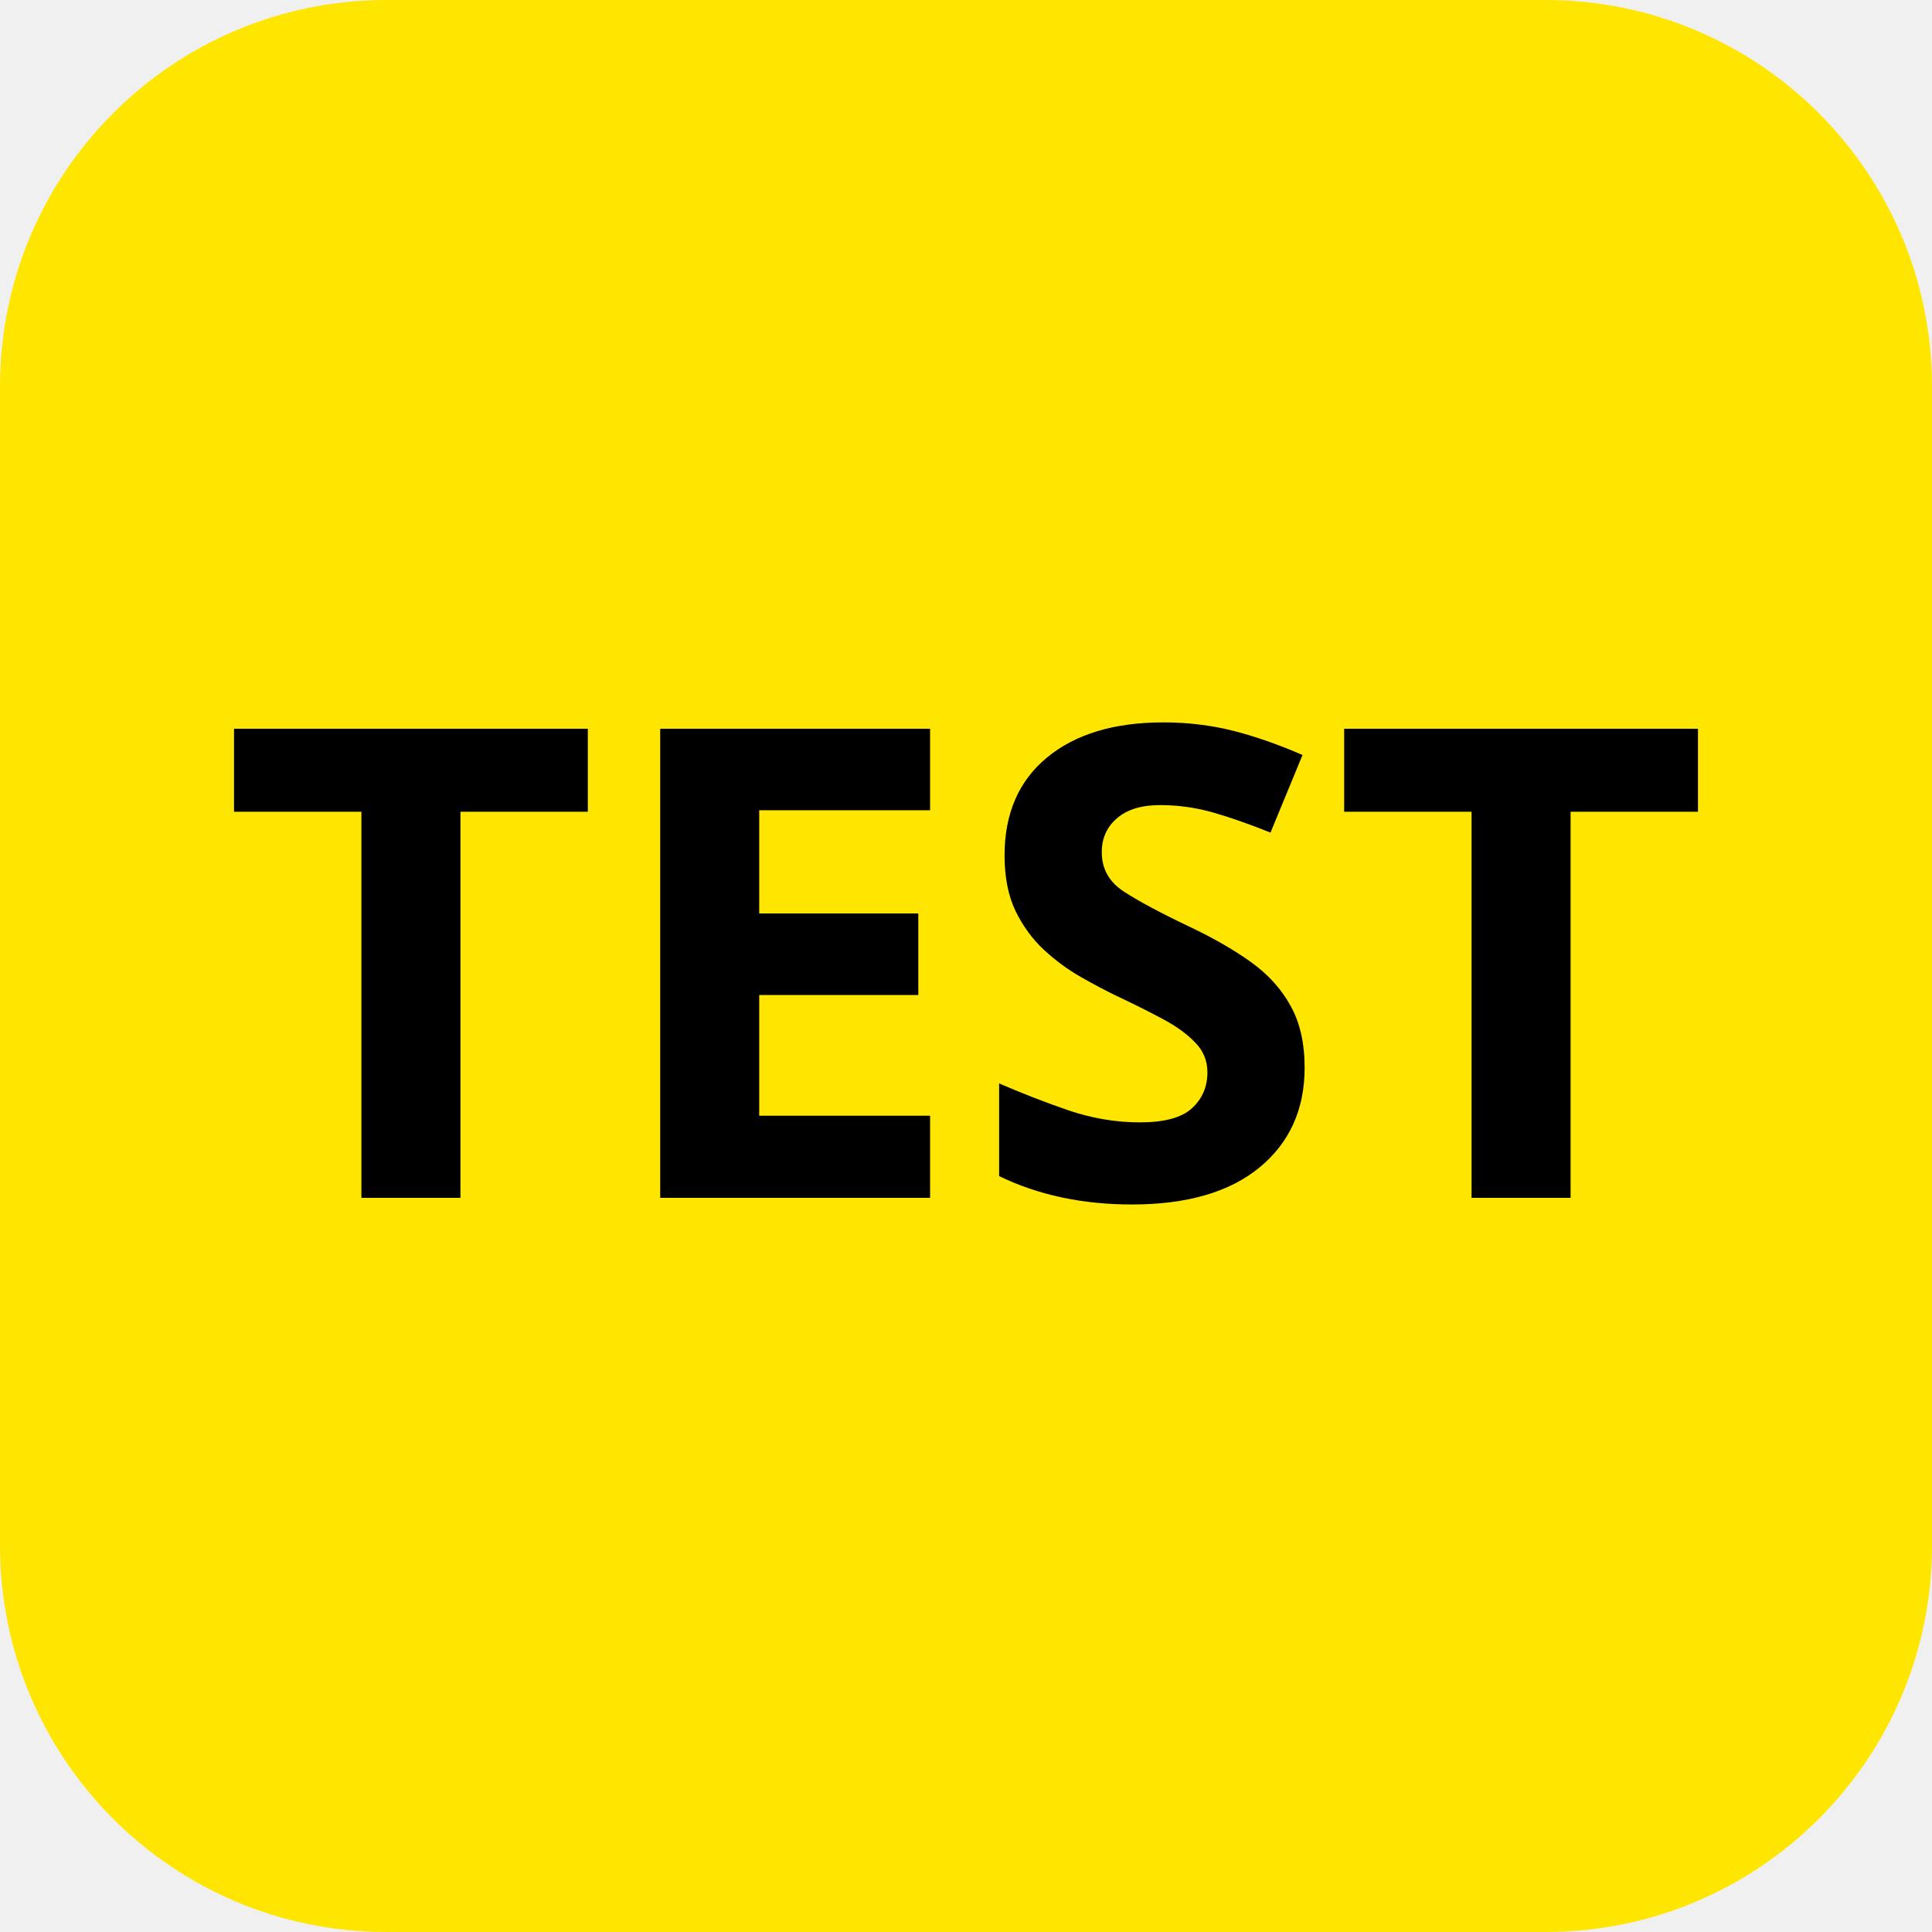
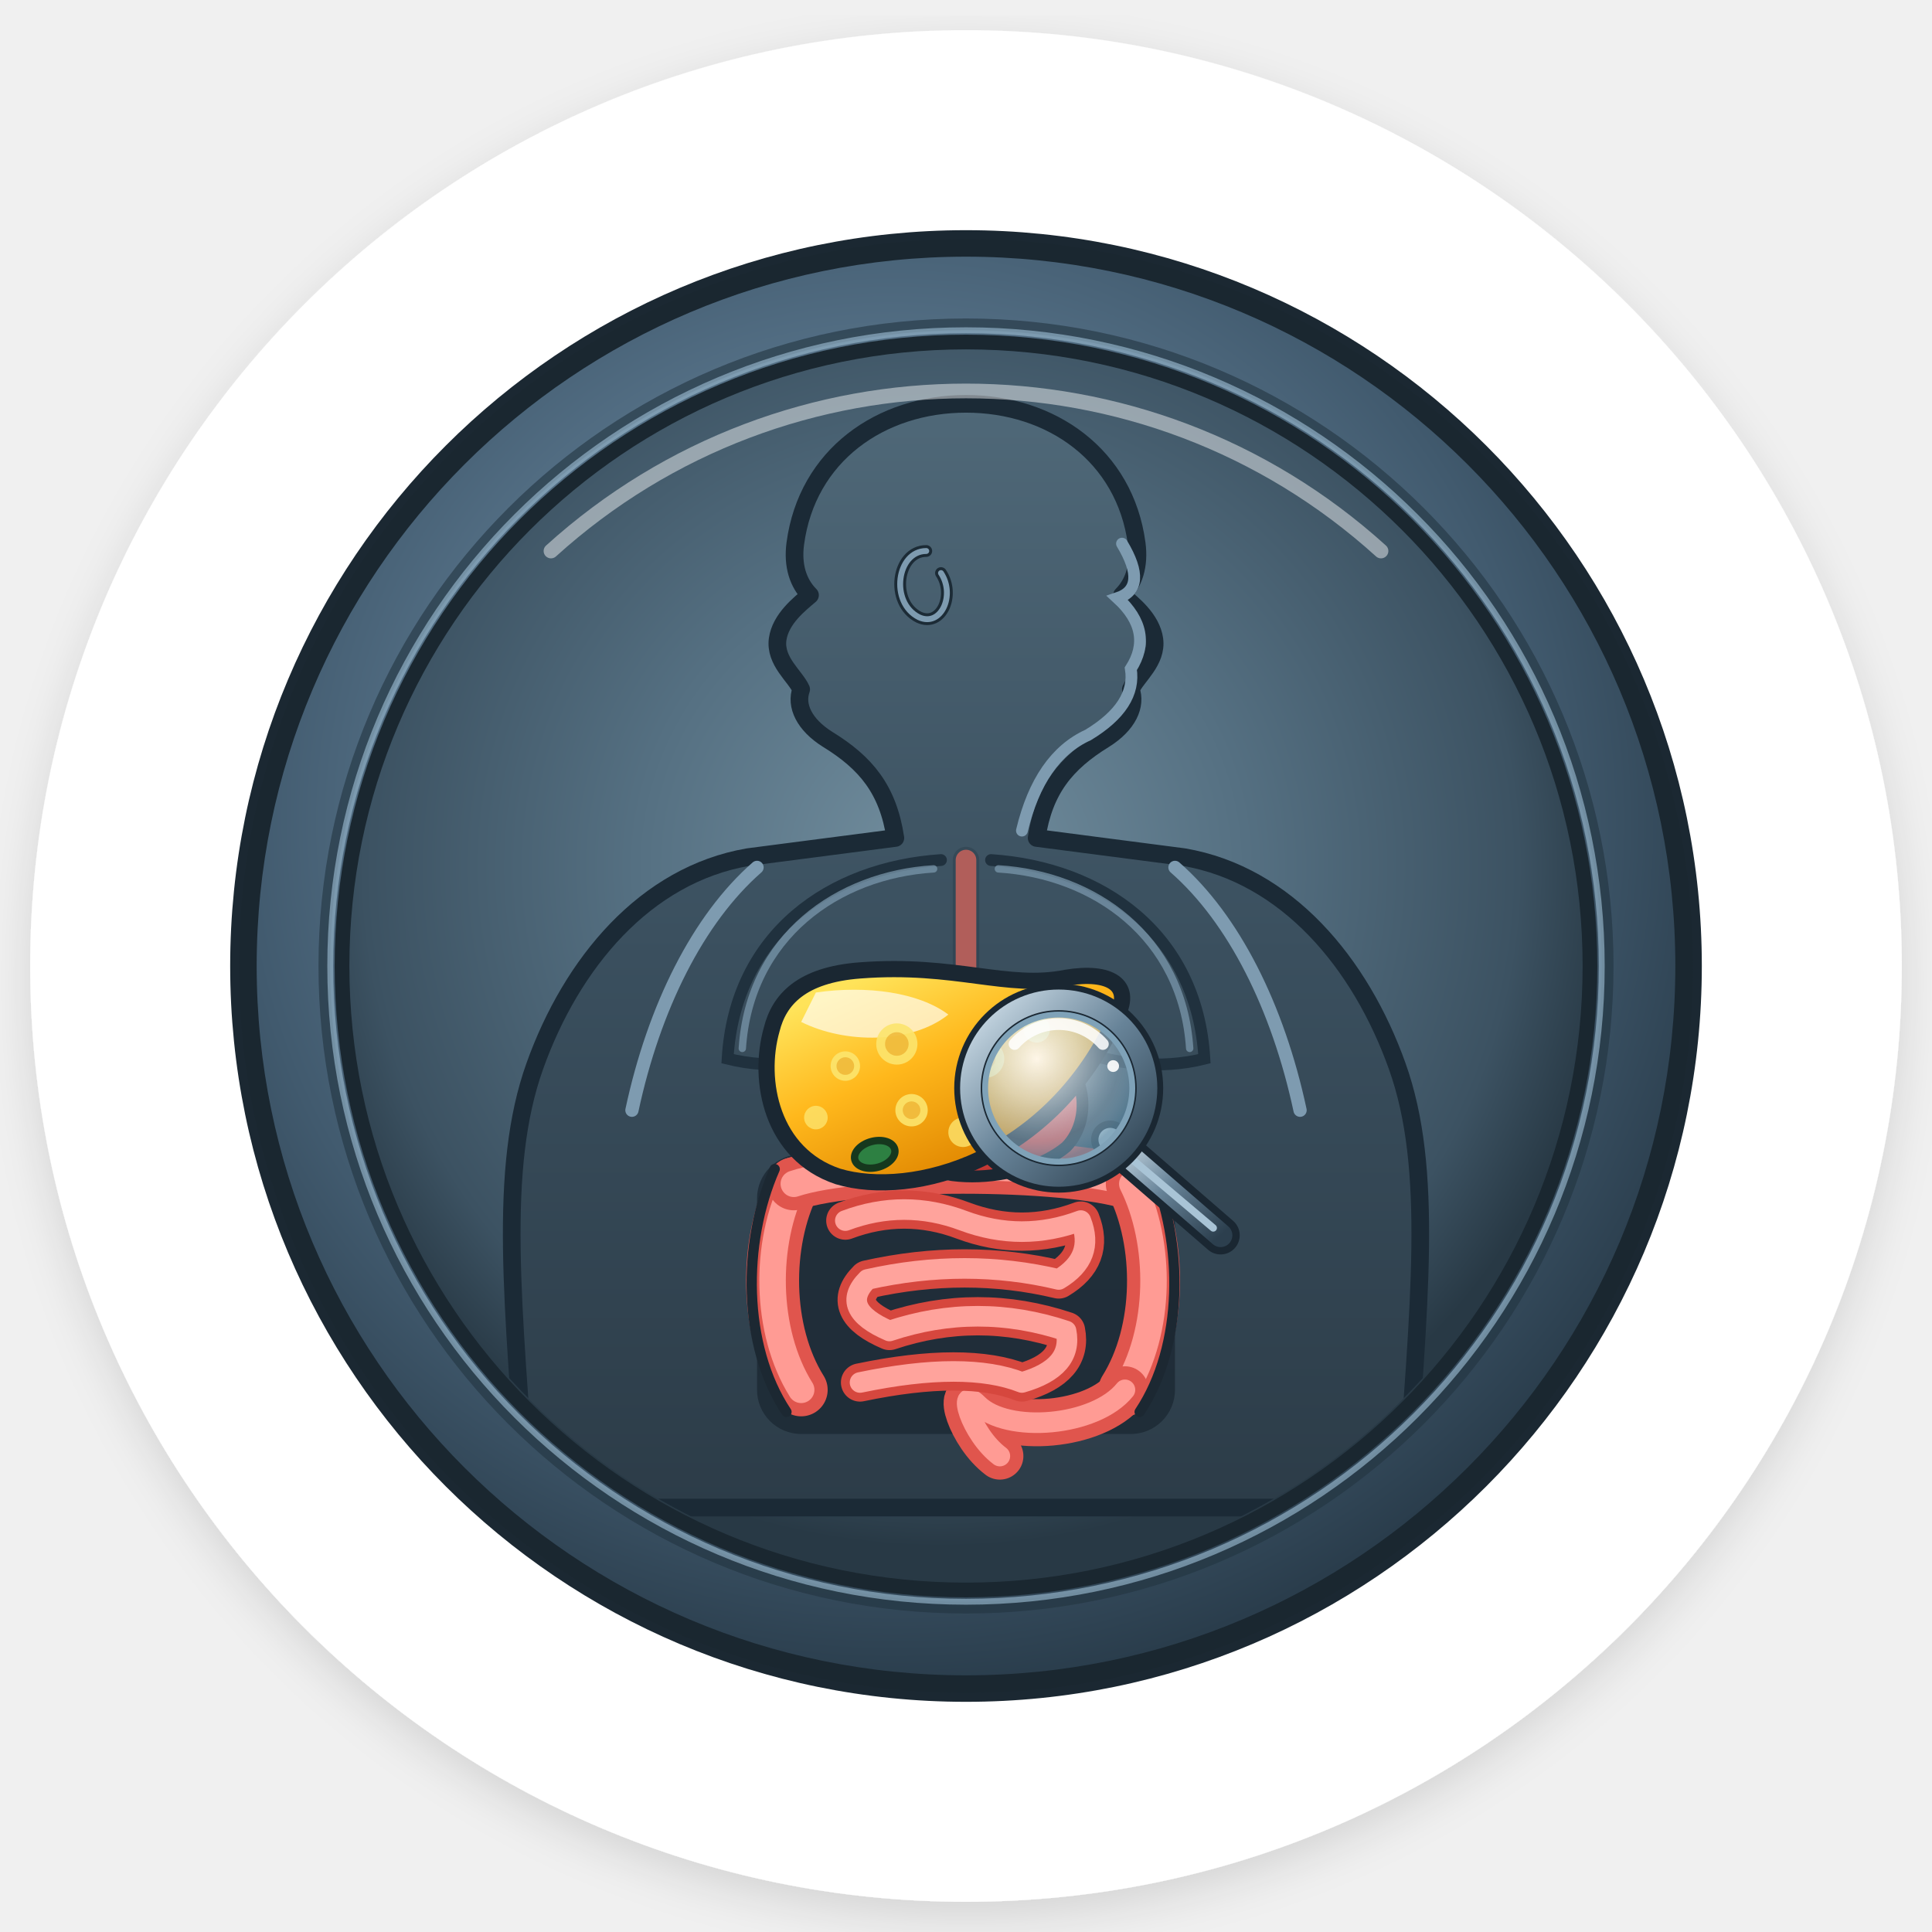
- <svg xmlns="http://www.w3.org/2000/svg" viewBox="0 0 100 100">
-   <rect width="100" height="100" rx="20" fill="#FFE600" />
-   <text x="50" y="62" font-size="34" font-family="sans-serif" font-weight="900" fill="#000000" text-anchor="middle">TEST</text>
+ <svg xmlns="http://www.w3.org/2000/svg" viewBox="0 0 1024 1024" width="1024" height="1024">
+   <defs>
+     <filter id="subtleShadow" x="-10%" y="-10%" width="120%" height="120%">
+       <feDropShadow dx="0" dy="8" stdDeviation="12" flood-color="#000000" flood-opacity="0.12" />
+     </filter>
+     <radialGradient id="rimGrad" cx="45%" cy="40%" r="60%">
+       <stop offset="0%" stop-color="#9cb6c9" />
+       <stop offset="40%" stop-color="#607d94" />
+       <stop offset="75%" stop-color="#415a6e" />
+       <stop offset="100%" stop-color="#2a3d4c" />
+     </radialGradient>
+     <radialGradient id="innerBg" cx="48%" cy="42%" r="55%">
+       <stop offset="0%" stop-color="#738f9f" />
+       <stop offset="45%" stop-color="#557082" />
+       <stop offset="85%" stop-color="#3c5262" />
+       <stop offset="100%" stop-color="#283945" />
+     </radialGradient>
+     <linearGradient id="torsoGrad" x1="0%" y1="0%" x2="0%" y2="100%">
+       <stop offset="0%" stop-color="#4f6878" />
+       <stop offset="50%" stop-color="#3a4f5e" />
+       <stop offset="100%" stop-color="#2c3c48" />
+     </linearGradient>
+     <linearGradient id="highlightGrad" x1="0%" y1="0%" x2="100%" y2="0%">
+       <stop offset="0%" stop-color="#8ba6b8" stop-opacity="0.8" />
+       <stop offset="100%" stop-color="#6b8698" stop-opacity="0.2" />
+     </linearGradient>
+     <linearGradient id="liverGrad" x1="20%" y1="10%" x2="80%" y2="90%">
+       <stop offset="0%" stop-color="#ffe359" />
+       <stop offset="40%" stop-color="#ffb81c" />
+       <stop offset="90%" stop-color="#e08600" />
+     </linearGradient>
+     <linearGradient id="stomachGrad" x1="0%" y1="0%" x2="0%" y2="100%">
+       <stop offset="0%" stop-color="#ff948d" />
+       <stop offset="60%" stop-color="#ea5853" />
+       <stop offset="100%" stop-color="#bf3430" />
+     </linearGradient>
+     <linearGradient id="intestineGrad" x1="0%" y1="0%" x2="0%" y2="100%">
+       <stop offset="0%" stop-color="#ffa69e" />
+       <stop offset="50%" stop-color="#f06a64" />
+       <stop offset="100%" stop-color="#c9443e" />
+     </linearGradient>
+     <radialGradient id="lensGrad" cx="35%" cy="30%" r="70%">
+       <stop offset="0%" stop-color="#ffffff" stop-opacity="0.9" />
+       <stop offset="40%" stop-color="#d9e9f2" stop-opacity="0.7" />
+       <stop offset="80%" stop-color="#9fc2d8" stop-opacity="0.5" />
+       <stop offset="100%" stop-color="#648fa8" stop-opacity="0.7" />
+     </radialGradient>
+     <linearGradient id="glassRim" x1="0%" y1="0%" x2="100%" y2="100%">
+       <stop offset="0%" stop-color="#d4e3ed" />
+       <stop offset="50%" stop-color="#678398" />
+       <stop offset="100%" stop-color="#2c3f4e" />
+     </linearGradient>
+   </defs>
+   <circle cx="512" cy="512" r="496" fill="#FFFFFF" filter="url(#subtleShadow)" />
+   <g transform="translate(512, 512) scale(0.78) translate(-512, -512)">
+     <circle cx="512" cy="512" r="500" fill="#1b2832" />
+     <circle cx="512" cy="512" r="488" fill="url(#rimGrad)" stroke="#1a2730" stroke-width="12" />
+     <circle cx="512" cy="512" r="436" fill="none" stroke="#223340" stroke-width="8" opacity="0.6" />
+     <circle cx="512" cy="512" r="432" fill="none" stroke="#90afc4" stroke-width="4" opacity="0.7" />
+     <circle cx="512" cy="512" r="424" fill="url(#innerBg)" stroke="#1a2730" stroke-width="10" />
+     <clipPath id="medallionClip">
+       <circle cx="512" cy="512" r="418" />
+     </clipPath>
+     <g clip-path="url(#medallionClip)">
+       <path d="         M 512,130         C 570,130 620,165 628,225         C 630,240 626,252 618,260         C 625,266 638,276 640,290         C 642,305 628,315 624,324         C 628,335 622,348 606,358         C 580,374 565,392 560,425         L 660,438         C 730,450 780,510 805,580         C 830,650 820,740 810,880         L 214,880         C 204,740 194,650 219,580         C 244,510 294,450 364,438         L 464,425         C 459,392 444,374 418,358         C 402,348 396,335 400,324         C 396,315 382,305 384,290         C 386,276 399,266 406,260         C 398,252 394,240 396,225         C 404,165 454,130 512,130 Z       " fill="url(#torsoGrad)" stroke="#1b2a36" stroke-width="12" stroke-linejoin="round" />
+       <path d="M 618,225 Q 636,255 615,262 Q 640,285 624,310 Q 628,335 595,355 Q 562,370 550,420" fill="none" stroke="#7e9bb0" stroke-width="8" stroke-linecap="round" />
+       <path d="M 485,230 C 465,230 460,265 480,275 C 495,282 505,260 495,245" fill="none" stroke="#1c2b36" stroke-width="8" stroke-linecap="round" />
+       <path d="M 485,230 C 465,230 460,265 480,275 C 495,282 505,260 495,245" fill="none" stroke="#7e9bb0" stroke-width="4" stroke-linecap="round" />
+       <path d="M 370,445 C 330,480 300,540 285,610" fill="none" stroke="#7e9bb0" stroke-width="9" stroke-linecap="round" />
+       <path d="M 654,445 C 694,480 724,540 739,610" fill="none" stroke="#7e9bb0" stroke-width="9" stroke-linecap="round" />
+       <path d="M 495,440 C 420,445 355,490 350,575 C 410,590 480,560 495,520" fill="none" stroke="#20313e" stroke-width="8" stroke-linecap="round" />
+       <path d="M 529,440 C 604,445 669,490 674,575 C 614,590 544,560 529,520" fill="none" stroke="#20313e" stroke-width="8" stroke-linecap="round" />
+       <path d="M 490,446 C 425,450 365,492 360,568" fill="none" stroke="#7e9bb0" stroke-width="5" stroke-linecap="round" opacity="0.7" />
+       <path d="M 534,446 C 599,450 659,492 664,568" fill="none" stroke="#7e9bb0" stroke-width="5" stroke-linecap="round" opacity="0.7" />
+       <path d="M 512,440 L 512,530" stroke="#f07267" stroke-width="14" stroke-linecap="round" />
+       <path d="M 512,440 L 512,530" stroke="#1f2f3c" stroke-width="18" stroke-linecap="round" opacity="0.3" />
+       <g id="intestines">
+         <rect x="370" y="640" width="284" height="190" rx="30" fill="#1b2833" opacity="0.8" />
+         <path d="M 400,800 C 375,760 375,700 395,660" fill="none" stroke="#e0554d" stroke-width="36" stroke-linecap="round" stroke-linejoin="round" />
+         <path d="M 400,800 C 375,760 375,700 395,660" fill="none" stroke="#ff9b94" stroke-width="18" stroke-linecap="round" stroke-linejoin="round" />
+         <path d="M 395,660 C 440,645 580,645 625,660" fill="none" stroke="#e0554d" stroke-width="36" stroke-linecap="round" stroke-linejoin="round" />
+         <path d="M 395,660 C 440,645 580,645 625,660" fill="none" stroke="#ff9b94" stroke-width="18" stroke-linecap="round" stroke-linejoin="round" />
+         <path d="M 625,660 C 645,700 645,760 620,800" fill="none" stroke="#e0554d" stroke-width="36" stroke-linecap="round" stroke-linejoin="round" />
+         <path d="M 625,660 C 645,700 645,760 620,800" fill="none" stroke="#ff9b94" stroke-width="18" stroke-linecap="round" stroke-linejoin="round" />
+         <path d="M 620,800 C 600,825 540,830 520,810 C 505,795 515,830 535,845" fill="none" stroke="#e0554d" stroke-width="32" stroke-linecap="round" />
+         <path d="M 620,800 C 600,825 540,830 520,810 C 505,795 515,830 535,845" fill="none" stroke="#ff9b94" stroke-width="14" stroke-linecap="round" />
+         <path d="           M 430,685 Q 470,670 510,685 Q 550,700 590,685           Q 600,710 575,725 Q 512,710 445,725           Q 425,745 460,760 Q 520,740 580,760           Q 585,785 550,795 Q 512,780 440,795         " fill="none" stroke="#d6473e" stroke-width="26" stroke-linecap="round" stroke-linejoin="round" />
+         <path d="           M 430,685 Q 470,670 510,685 Q 550,700 590,685           Q 600,710 575,725 Q 512,710 445,725           Q 425,745 460,760 Q 520,740 580,760           Q 585,785 550,795 Q 512,780 440,795         " fill="none" stroke="#ffa39c" stroke-width="14" stroke-linecap="round" stroke-linejoin="round" />
+         <path d="M 382,650 C 360,700 360,770 390,815" fill="none" stroke="#1c2832" stroke-width="7" stroke-linecap="round" />
+         <path d="M 638,650 C 660,700 660,770 630,815" fill="none" stroke="#1c2832" stroke-width="7" stroke-linecap="round" />
+       </g>
+       <g id="stomach">
+         <path d="           M 500,535           C 460,540 440,580 460,630           C 480,665 550,660 580,635           C 600,615 595,570 550,560           C 530,555 520,535 500,535 Z         " fill="url(#stomachGrad)" stroke="#1a2732" stroke-width="8" stroke-linejoin="round" />
+         <path d="M 470,555 C 455,580 465,615 480,630" fill="none" stroke="#ffb5af" stroke-width="8" stroke-linecap="round" />
+       </g>
+       <g id="liver">
+         <path d="           M 380,555           C 370,590 380,640 425,655           C 475,670 570,645 615,545           C 625,525 610,515 580,520           C 540,528 505,510 440,515           C 400,518 385,535 380,555 Z         " fill="url(#liverGrad)" stroke="#1a2732" stroke-width="11" stroke-linejoin="round" />
+         <path d="M 410,530 C 445,525 480,530 500,545 C 475,565 430,565 400,550 Z" fill="#ffffff" opacity="0.65" />
+         <circle cx="430" cy="580" r="10" fill="#fce46d" opacity="0.9" />
+         <circle cx="430" cy="580" r="6" fill="#e08600" opacity="0.4" />
+         <circle cx="465" cy="565" r="14" fill="#fce46d" opacity="0.9" />
+         <circle cx="465" cy="565" r="8" fill="#e08600" opacity="0.4" />
+         <circle cx="475" cy="610" r="11" fill="#fce46d" opacity="0.9" />
+         <circle cx="475" cy="610" r="6" fill="#e08600" opacity="0.4" />
+         <circle cx="525" cy="575" r="13" fill="#fce46d" opacity="0.9" />
+         <circle cx="525" cy="575" r="7" fill="#e08600" opacity="0.4" />
+         <circle cx="560" cy="555" r="9" fill="#fce46d" opacity="0.9" />
+         <circle cx="410" cy="615" r="8" fill="#fce46d" opacity="0.8" />
+         <circle cx="510" cy="625" r="10" fill="#fce46d" opacity="0.8" />
+         <ellipse cx="450" cy="640" rx="14" ry="9" fill="#2d8042" stroke="#16381e" stroke-width="5" transform="rotate(-15 450 640)" />
+       </g>
+       <g id="magnifyingGlass">
+         <path d="M 610,630 L 685,695" stroke="#1a2732" stroke-width="26" stroke-linecap="round" />
+         <path d="M 610,630 L 685,695" stroke="url(#glassRim)" stroke-width="16" stroke-linecap="round" />
+         <path d="M 615,635 L 680,690" stroke="#a9c4d6" stroke-width="5" stroke-linecap="round" />
+         <circle cx="575" cy="595" r="60" fill="none" stroke="#1a2732" stroke-width="22" />
+         <circle cx="575" cy="595" r="60" fill="none" stroke="url(#glassRim)" stroke-width="14" />
+         <circle cx="575" cy="595" r="50" fill="url(#lensGrad)" stroke="#7fa2b8" stroke-width="4" />
+         <path d="M 545,565 A 40 40 0 0 1 605,565" fill="none" stroke="#ffffff" stroke-width="8" stroke-linecap="round" opacity="0.85" />
+         <circle cx="612" cy="580" r="4" fill="#ffffff" opacity="0.9" />
+       </g>
+     </g>
+     <path d="M 230,230 A 420 420 0 0 1 794,230" fill="none" stroke="#ffffff" stroke-width="10" stroke-linecap="round" opacity="0.45" />
+   </g>
</svg>
